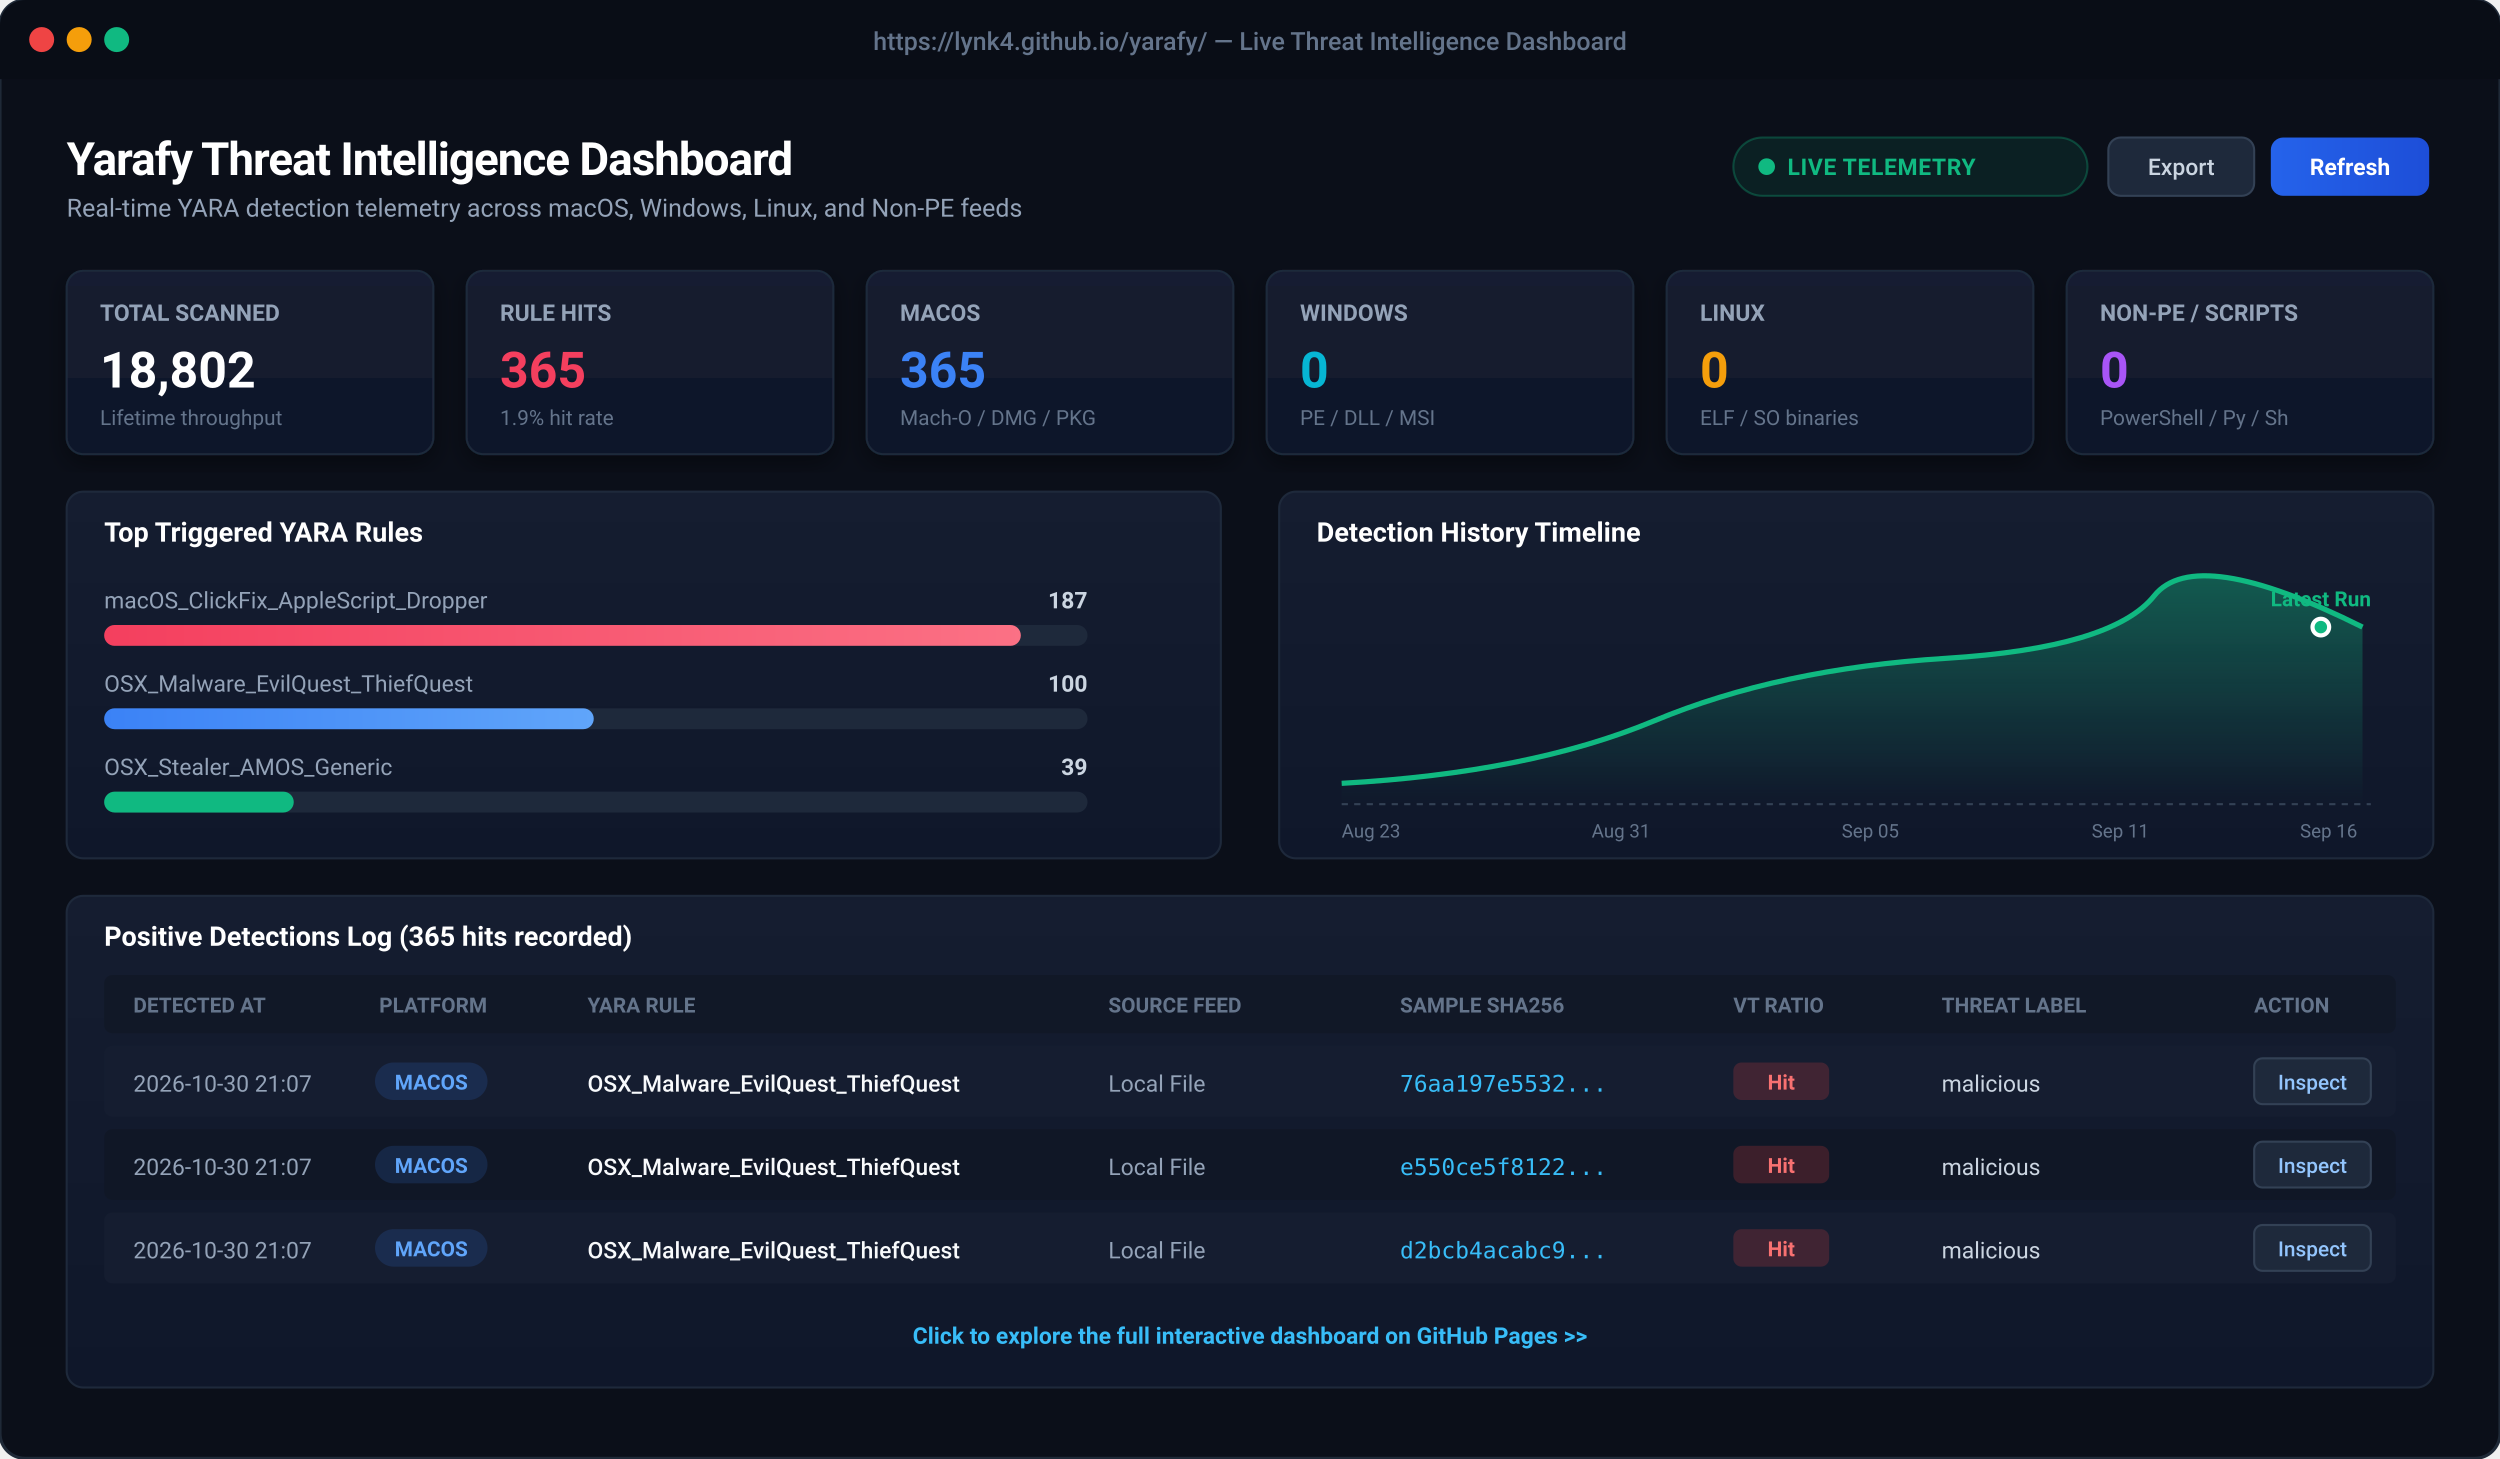
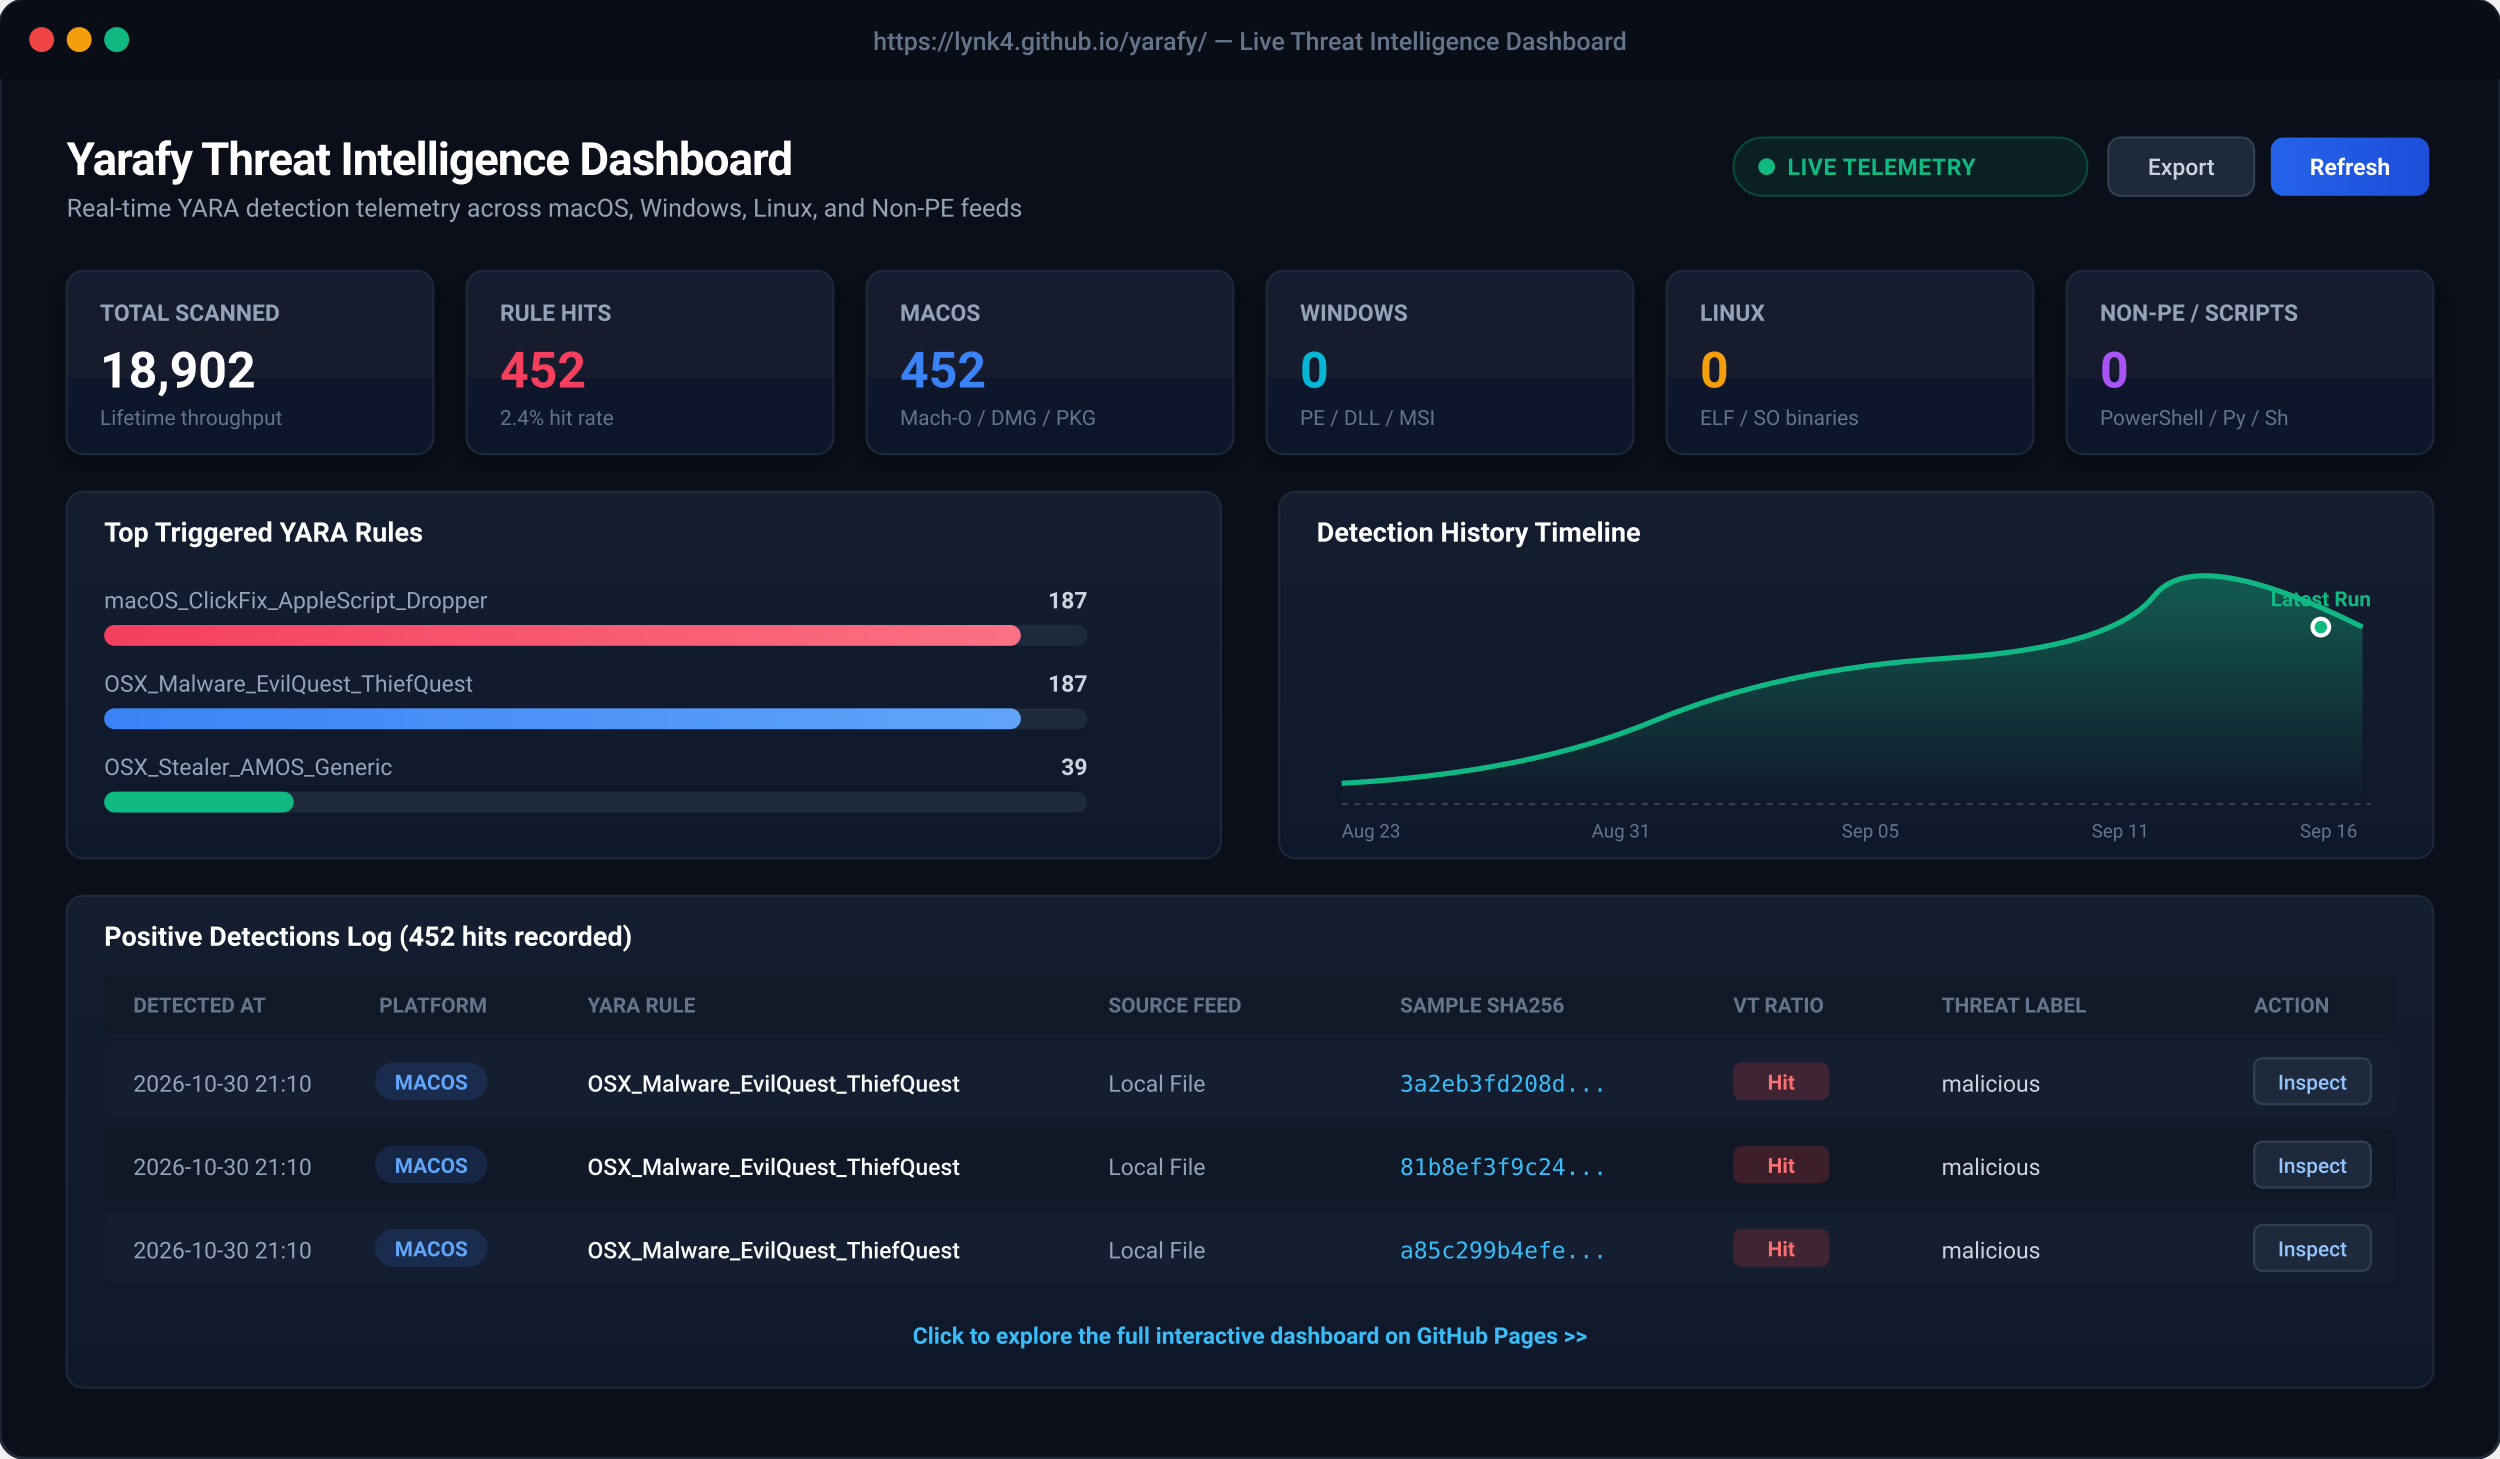
<svg xmlns="http://www.w3.org/2000/svg" viewBox="0 0 1200 700" width="1200" height="700" style="background:#0b0f19; font-family:-apple-system, BlinkMacSystemFont, 'Segoe UI', Roboto, Helvetica, Arial, sans-serif;">
  <defs>
    <linearGradient id="cardBg" x1="0" y1="0" x2="0" y2="1">
      <stop offset="0%" stop-color="#151d30" />
      <stop offset="100%" stop-color="#0f172a" />
    </linearGradient>
    <linearGradient id="primaryBtn" x1="0" y1="0" x2="1" y2="0">
      <stop offset="0%" stop-color="#2563eb" />
      <stop offset="100%" stop-color="#1d4ed8" />
    </linearGradient>
    <linearGradient id="roseGrad" x1="0" y1="0" x2="1" y2="0">
      <stop offset="0%" stop-color="#f43f5e" />
      <stop offset="100%" stop-color="#fb7185" />
    </linearGradient>
    <linearGradient id="blueGrad" x1="0" y1="0" x2="1" y2="0">
      <stop offset="0%" stop-color="#3b82f6" />
      <stop offset="100%" stop-color="#60a5fa" />
    </linearGradient>
    <linearGradient id="chartLine" x1="0" y1="0" x2="0" y2="1">
      <stop offset="0%" stop-color="rgba(16, 185, 129, 0.4)" />
      <stop offset="100%" stop-color="rgba(16, 185, 129, 0.0)" />
    </linearGradient>
    <filter id="cardShadow" x="-5%" y="-5%" width="110%" height="115%">
      <feDropShadow dx="0" dy="4" stdDeviation="6" flood-color="#000000" flood-opacity="0.4" />
    </filter>
  </defs>
  <rect x="0" y="0" width="1200" height="700" rx="12" fill="#0b0f19" stroke="#1f2937" stroke-width="1.5" />
  <rect x="0" y="0" width="1200" height="38" rx="12" fill="#090d16" />
  <rect x="0" y="26" width="1200" height="12" fill="#090d16" />
  <circle cx="20" cy="19" r="6" fill="#ef4444" />
  <circle cx="38" cy="19" r="6" fill="#f59e0b" />
  <circle cx="56" cy="19" r="6" fill="#10b981" />
  <text x="600" y="24" text-anchor="middle" fill="#64748b" font-size="12" font-weight="500">https://lynk4.github.io/yarafy/ — Live Threat Intelligence Dashboard</text>
  <g transform="translate(32, 60)">
    <text x="0" y="24" fill="#ffffff" font-size="22" font-weight="700" letter-spacing="-0.5">Yarafy Threat Intelligence Dashboard</text>
    <text x="0" y="44" fill="#94a3b8" font-size="12">Real-time YARA detection telemetry across macOS, Windows, Linux, and Non-PE feeds</text>
    <rect x="800" y="6" width="170" height="28" rx="14" fill="rgba(16, 185, 129, 0.1)" stroke="rgba(16, 185, 129, 0.3)" stroke-width="1" />
    <circle cx="816" cy="20" r="4" fill="#10b981" />
    <text x="826" y="24" fill="#10b981" font-size="11" font-weight="600" letter-spacing="0.3">LIVE TELEMETRY</text>
    <rect x="980" y="6" width="70" height="28" rx="6" fill="#1e293b" stroke="#334155" stroke-width="1" />
    <text x="1015" y="24" text-anchor="middle" fill="#cbd5e1" font-size="11" font-weight="500">Export</text>
    <rect x="1058" y="6" width="76" height="28" rx="6" fill="url(#primaryBtn)" />
    <text x="1096" y="24" text-anchor="middle" fill="#ffffff" font-size="11" font-weight="600">Refresh</text>
  </g>
  <g transform="translate(32, 130)">
    <g transform="translate(0, 0)">
      <rect width="176" height="88" rx="8" fill="url(#cardBg)" stroke="#1e293b" stroke-width="1" filter="url(#cardShadow)" />
      <text x="16" y="24" fill="#94a3b8" font-size="11" font-weight="600">TOTAL SCANNED</text>
-       <text x="16" y="56" fill="#ffffff" font-size="24" font-weight="700">18,802</text>
+       <text x="16" y="56" fill="#ffffff" font-size="24" font-weight="700">18,902</text>
      <text x="16" y="74" fill="#64748b" font-size="10">Lifetime throughput</text>
    </g>
    <g transform="translate(192, 0)">
      <rect width="176" height="88" rx="8" fill="url(#cardBg)" stroke="#1e293b" stroke-width="1" filter="url(#cardShadow)" />
      <text x="16" y="24" fill="#94a3b8" font-size="11" font-weight="600">RULE HITS</text>
-       <text x="16" y="56" fill="#f43f5e" font-size="24" font-weight="700">365</text>
-       <text x="16" y="74" fill="#64748b" font-size="10">1.9% hit rate</text>
+       <text x="16" y="56" fill="#f43f5e" font-size="24" font-weight="700">452</text>
+       <text x="16" y="74" fill="#64748b" font-size="10">2.4% hit rate</text>
    </g>
    <g transform="translate(384, 0)">
      <rect width="176" height="88" rx="8" fill="url(#cardBg)" stroke="#1e293b" stroke-width="1" filter="url(#cardShadow)" />
      <text x="16" y="24" fill="#94a3b8" font-size="11" font-weight="600">MACOS</text>
-       <text x="16" y="56" fill="#3b82f6" font-size="24" font-weight="700">365</text>
+       <text x="16" y="56" fill="#3b82f6" font-size="24" font-weight="700">452</text>
      <text x="16" y="74" fill="#64748b" font-size="10">Mach-O / DMG / PKG</text>
    </g>
    <g transform="translate(576, 0)">
      <rect width="176" height="88" rx="8" fill="url(#cardBg)" stroke="#1e293b" stroke-width="1" filter="url(#cardShadow)" />
      <text x="16" y="24" fill="#94a3b8" font-size="11" font-weight="600">WINDOWS</text>
      <text x="16" y="56" fill="#06b6d4" font-size="24" font-weight="700">0</text>
      <text x="16" y="74" fill="#64748b" font-size="10">PE / DLL / MSI</text>
    </g>
    <g transform="translate(768, 0)">
      <rect width="176" height="88" rx="8" fill="url(#cardBg)" stroke="#1e293b" stroke-width="1" filter="url(#cardShadow)" />
      <text x="16" y="24" fill="#94a3b8" font-size="11" font-weight="600">LINUX</text>
      <text x="16" y="56" fill="#f59e0b" font-size="24" font-weight="700">0</text>
      <text x="16" y="74" fill="#64748b" font-size="10">ELF / SO binaries</text>
    </g>
    <g transform="translate(960, 0)">
      <rect width="176" height="88" rx="8" fill="url(#cardBg)" stroke="#1e293b" stroke-width="1" filter="url(#cardShadow)" />
      <text x="16" y="24" fill="#94a3b8" font-size="11" font-weight="600">NON-PE / SCRIPTS</text>
      <text x="16" y="56" fill="#a855f7" font-size="24" font-weight="700">0</text>
      <text x="16" y="74" fill="#64748b" font-size="10">PowerShell / Py / Sh</text>
    </g>
  </g>
  <g transform="translate(32, 236)">
    <rect x="0" y="0" width="554" height="176" rx="8" fill="url(#cardBg)" stroke="#1e293b" stroke-width="1" />
    <text x="18" y="24" fill="#ffffff" font-size="13" font-weight="600">Top Triggered YARA Rules</text>
    <text x="18" y="56" fill="#94a3b8" font-size="11">macOS_ClickFix_AppleScript_Dropper</text>
    <text x="490" y="56" fill="#cbd5e1" font-size="11" text-anchor="end" font-weight="600">187</text>
    <rect x="18" y="64" width="472" height="10" rx="5" fill="#1e293b" />
    <rect x="18" y="64" width="440" height="10" rx="5" fill="url(#roseGrad)" />
    <text x="18" y="96" fill="#94a3b8" font-size="11">OSX_Malware_EvilQuest_ThiefQuest</text>
-     <text x="490" y="96" fill="#cbd5e1" font-size="11" text-anchor="end" font-weight="600">100</text>
+     <text x="490" y="96" fill="#cbd5e1" font-size="11" text-anchor="end" font-weight="600">187</text>
    <rect x="18" y="104" width="472" height="10" rx="5" fill="#1e293b" />
-     <rect x="18" y="104" width="235" height="10" rx="5" fill="url(#blueGrad)" />
+     <rect x="18" y="104" width="440" height="10" rx="5" fill="url(#blueGrad)" />
    <text x="18" y="136" fill="#94a3b8" font-size="11">OSX_Stealer_AMOS_Generic</text>
    <text x="490" y="136" fill="#cbd5e1" font-size="11" text-anchor="end" font-weight="600">39</text>
    <rect x="18" y="144" width="472" height="10" rx="5" fill="#1e293b" />
    <rect x="18" y="144" width="91" height="10" rx="5" fill="#10b981" />
    <g transform="translate(582, 0)">
      <rect x="0" y="0" width="554" height="176" rx="8" fill="url(#cardBg)" stroke="#1e293b" stroke-width="1" />
      <text x="18" y="24" fill="#ffffff" font-size="13" font-weight="600">Detection History Timeline</text>
      <path d="M 30 140 Q 120 135, 180 110 T 320 80 T 420 50 T 520 65 L 520 150 L 30 150 Z" fill="url(#chartLine)" />
      <path d="M 30 140 Q 120 135, 180 110 T 320 80 T 420 50 T 520 65" fill="none" stroke="#10b981" stroke-width="2.5" />
      <circle cx="500" cy="65" r="4" fill="#10b981" stroke="#ffffff" stroke-width="2" />
      <text x="500" y="55" text-anchor="middle" fill="#10b981" font-size="10" font-weight="700">Latest Run</text>
      <line x1="30" y1="150" x2="524" y2="150" stroke="#334155" stroke-dasharray="3 3" />
      <text x="30" y="166" fill="#64748b" font-size="9">Aug 23</text>
      <text x="150" y="166" fill="#64748b" font-size="9">Aug 31</text>
      <text x="270" y="166" fill="#64748b" font-size="9">Sep 05</text>
      <text x="390" y="166" fill="#64748b" font-size="9">Sep 11</text>
      <text x="490" y="166" fill="#64748b" font-size="9">Sep 16</text>
    </g>
  </g>
  <g transform="translate(32, 430)">
    <rect x="0" y="0" width="1136" height="236" rx="8" fill="url(#cardBg)" stroke="#1e293b" stroke-width="1" />
-     <text x="18" y="24" fill="#ffffff" font-size="13" font-weight="600">Positive Detections Log (365 hits recorded)</text>
+     <text x="18" y="24" fill="#ffffff" font-size="13" font-weight="600">Positive Detections Log (452 hits recorded)</text>
    <rect x="18" y="38" width="1100" height="28" fill="#111827" rx="4" />
    <text x="32" y="56" fill="#64748b" font-size="10" font-weight="600">DETECTED AT</text>
    <text x="150" y="56" fill="#64748b" font-size="10" font-weight="600">PLATFORM</text>
    <text x="250" y="56" fill="#64748b" font-size="10" font-weight="600">YARA RULE</text>
    <text x="500" y="56" fill="#64748b" font-size="10" font-weight="600">SOURCE FEED</text>
    <text x="640" y="56" fill="#64748b" font-size="10" font-weight="600">SAMPLE SHA256</text>
    <text x="800" y="56" fill="#64748b" font-size="10" font-weight="600">VT RATIO</text>
    <text x="900" y="56" fill="#64748b" font-size="10" font-weight="600">THREAT LABEL</text>
    <text x="1050" y="56" fill="#64748b" font-size="10" font-weight="600">ACTION</text>
    <g transform="translate(18, 72)">
      <rect x="0" y="0" width="1100" height="34" fill="#151d30" rx="4" />
-       <text x="14" y="22" fill="#94a3b8" font-size="11">2026-10-30 21:07</text>
+       <text x="14" y="22" fill="#94a3b8" font-size="11">2026-10-30 21:10</text>
      <rect x="130" y="8" width="54" height="18" rx="9" fill="rgba(59, 130, 246, 0.15)" />
      <text x="157" y="21" text-anchor="middle" fill="#60a5fa" font-size="10" font-weight="600">MACOS</text>
      <text x="232" y="22" fill="#f8fafc" font-size="11" font-weight="500">OSX_Malware_EvilQuest_ThiefQuest</text>
      <text x="482" y="22" fill="#94a3b8" font-size="11">Local File</text>
-       <text x="622" y="22" fill="#38bdf8" font-size="11" font-family="monospace">76aa197e5532...</text>
+       <text x="622" y="22" fill="#38bdf8" font-size="11" font-family="monospace">3a2eb3fd208d...</text>
      <rect x="782" y="8" width="46" height="18" rx="4" fill="rgba(239, 68, 68, 0.2)" />
      <text x="805" y="21" text-anchor="middle" fill="#f87171" font-size="10" font-weight="700">Hit</text>
      <text x="882" y="22" fill="#cbd5e1" font-size="11">malicious</text>
      <rect x="1032" y="6" width="56" height="22" rx="4" fill="#1e293b" stroke="#334155" />
      <text x="1060" y="21" text-anchor="middle" fill="#93c5fd" font-size="10" font-weight="500">Inspect</text>
    </g>
    <g transform="translate(18, 112)">
      <rect x="0" y="0" width="1100" height="34" fill="#101726" rx="4" />
-       <text x="14" y="22" fill="#94a3b8" font-size="11">2026-10-30 21:07</text>
+       <text x="14" y="22" fill="#94a3b8" font-size="11">2026-10-30 21:10</text>
      <rect x="130" y="8" width="54" height="18" rx="9" fill="rgba(59, 130, 246, 0.15)" />
      <text x="157" y="21" text-anchor="middle" fill="#60a5fa" font-size="10" font-weight="600">MACOS</text>
      <text x="232" y="22" fill="#f8fafc" font-size="11" font-weight="500">OSX_Malware_EvilQuest_ThiefQuest</text>
      <text x="482" y="22" fill="#94a3b8" font-size="11">Local File</text>
-       <text x="622" y="22" fill="#38bdf8" font-size="11" font-family="monospace">e550ce5f8122...</text>
+       <text x="622" y="22" fill="#38bdf8" font-size="11" font-family="monospace">81b8ef3f9c24...</text>
      <rect x="782" y="8" width="46" height="18" rx="4" fill="rgba(239, 68, 68, 0.2)" />
      <text x="805" y="21" text-anchor="middle" fill="#f87171" font-size="10" font-weight="700">Hit</text>
      <text x="882" y="22" fill="#cbd5e1" font-size="11">malicious</text>
      <rect x="1032" y="6" width="56" height="22" rx="4" fill="#1e293b" stroke="#334155" />
      <text x="1060" y="21" text-anchor="middle" fill="#93c5fd" font-size="10" font-weight="500">Inspect</text>
    </g>
    <g transform="translate(18, 152)">
      <rect x="0" y="0" width="1100" height="34" fill="#151d30" rx="4" />
-       <text x="14" y="22" fill="#94a3b8" font-size="11">2026-10-30 21:07</text>
+       <text x="14" y="22" fill="#94a3b8" font-size="11">2026-10-30 21:10</text>
      <rect x="130" y="8" width="54" height="18" rx="9" fill="rgba(59, 130, 246, 0.15)" />
      <text x="157" y="21" text-anchor="middle" fill="#60a5fa" font-size="10" font-weight="600">MACOS</text>
      <text x="232" y="22" fill="#f8fafc" font-size="11" font-weight="500">OSX_Malware_EvilQuest_ThiefQuest</text>
      <text x="482" y="22" fill="#94a3b8" font-size="11">Local File</text>
-       <text x="622" y="22" fill="#38bdf8" font-size="11" font-family="monospace">d2bcb4acabc9...</text>
+       <text x="622" y="22" fill="#38bdf8" font-size="11" font-family="monospace">a85c299b4efe...</text>
      <rect x="782" y="8" width="46" height="18" rx="4" fill="rgba(239, 68, 68, 0.2)" />
      <text x="805" y="21" text-anchor="middle" fill="#f87171" font-size="10" font-weight="700">Hit</text>
      <text x="882" y="22" fill="#cbd5e1" font-size="11">malicious</text>
      <rect x="1032" y="6" width="56" height="22" rx="4" fill="#1e293b" stroke="#334155" />
      <text x="1060" y="21" text-anchor="middle" fill="#93c5fd" font-size="10" font-weight="500">Inspect</text>
    </g>
    <text x="568" y="215" text-anchor="middle" fill="#38bdf8" font-size="11" font-weight="600">Click to explore the full interactive dashboard on GitHub Pages &gt;&gt;</text>
  </g>
</svg>
